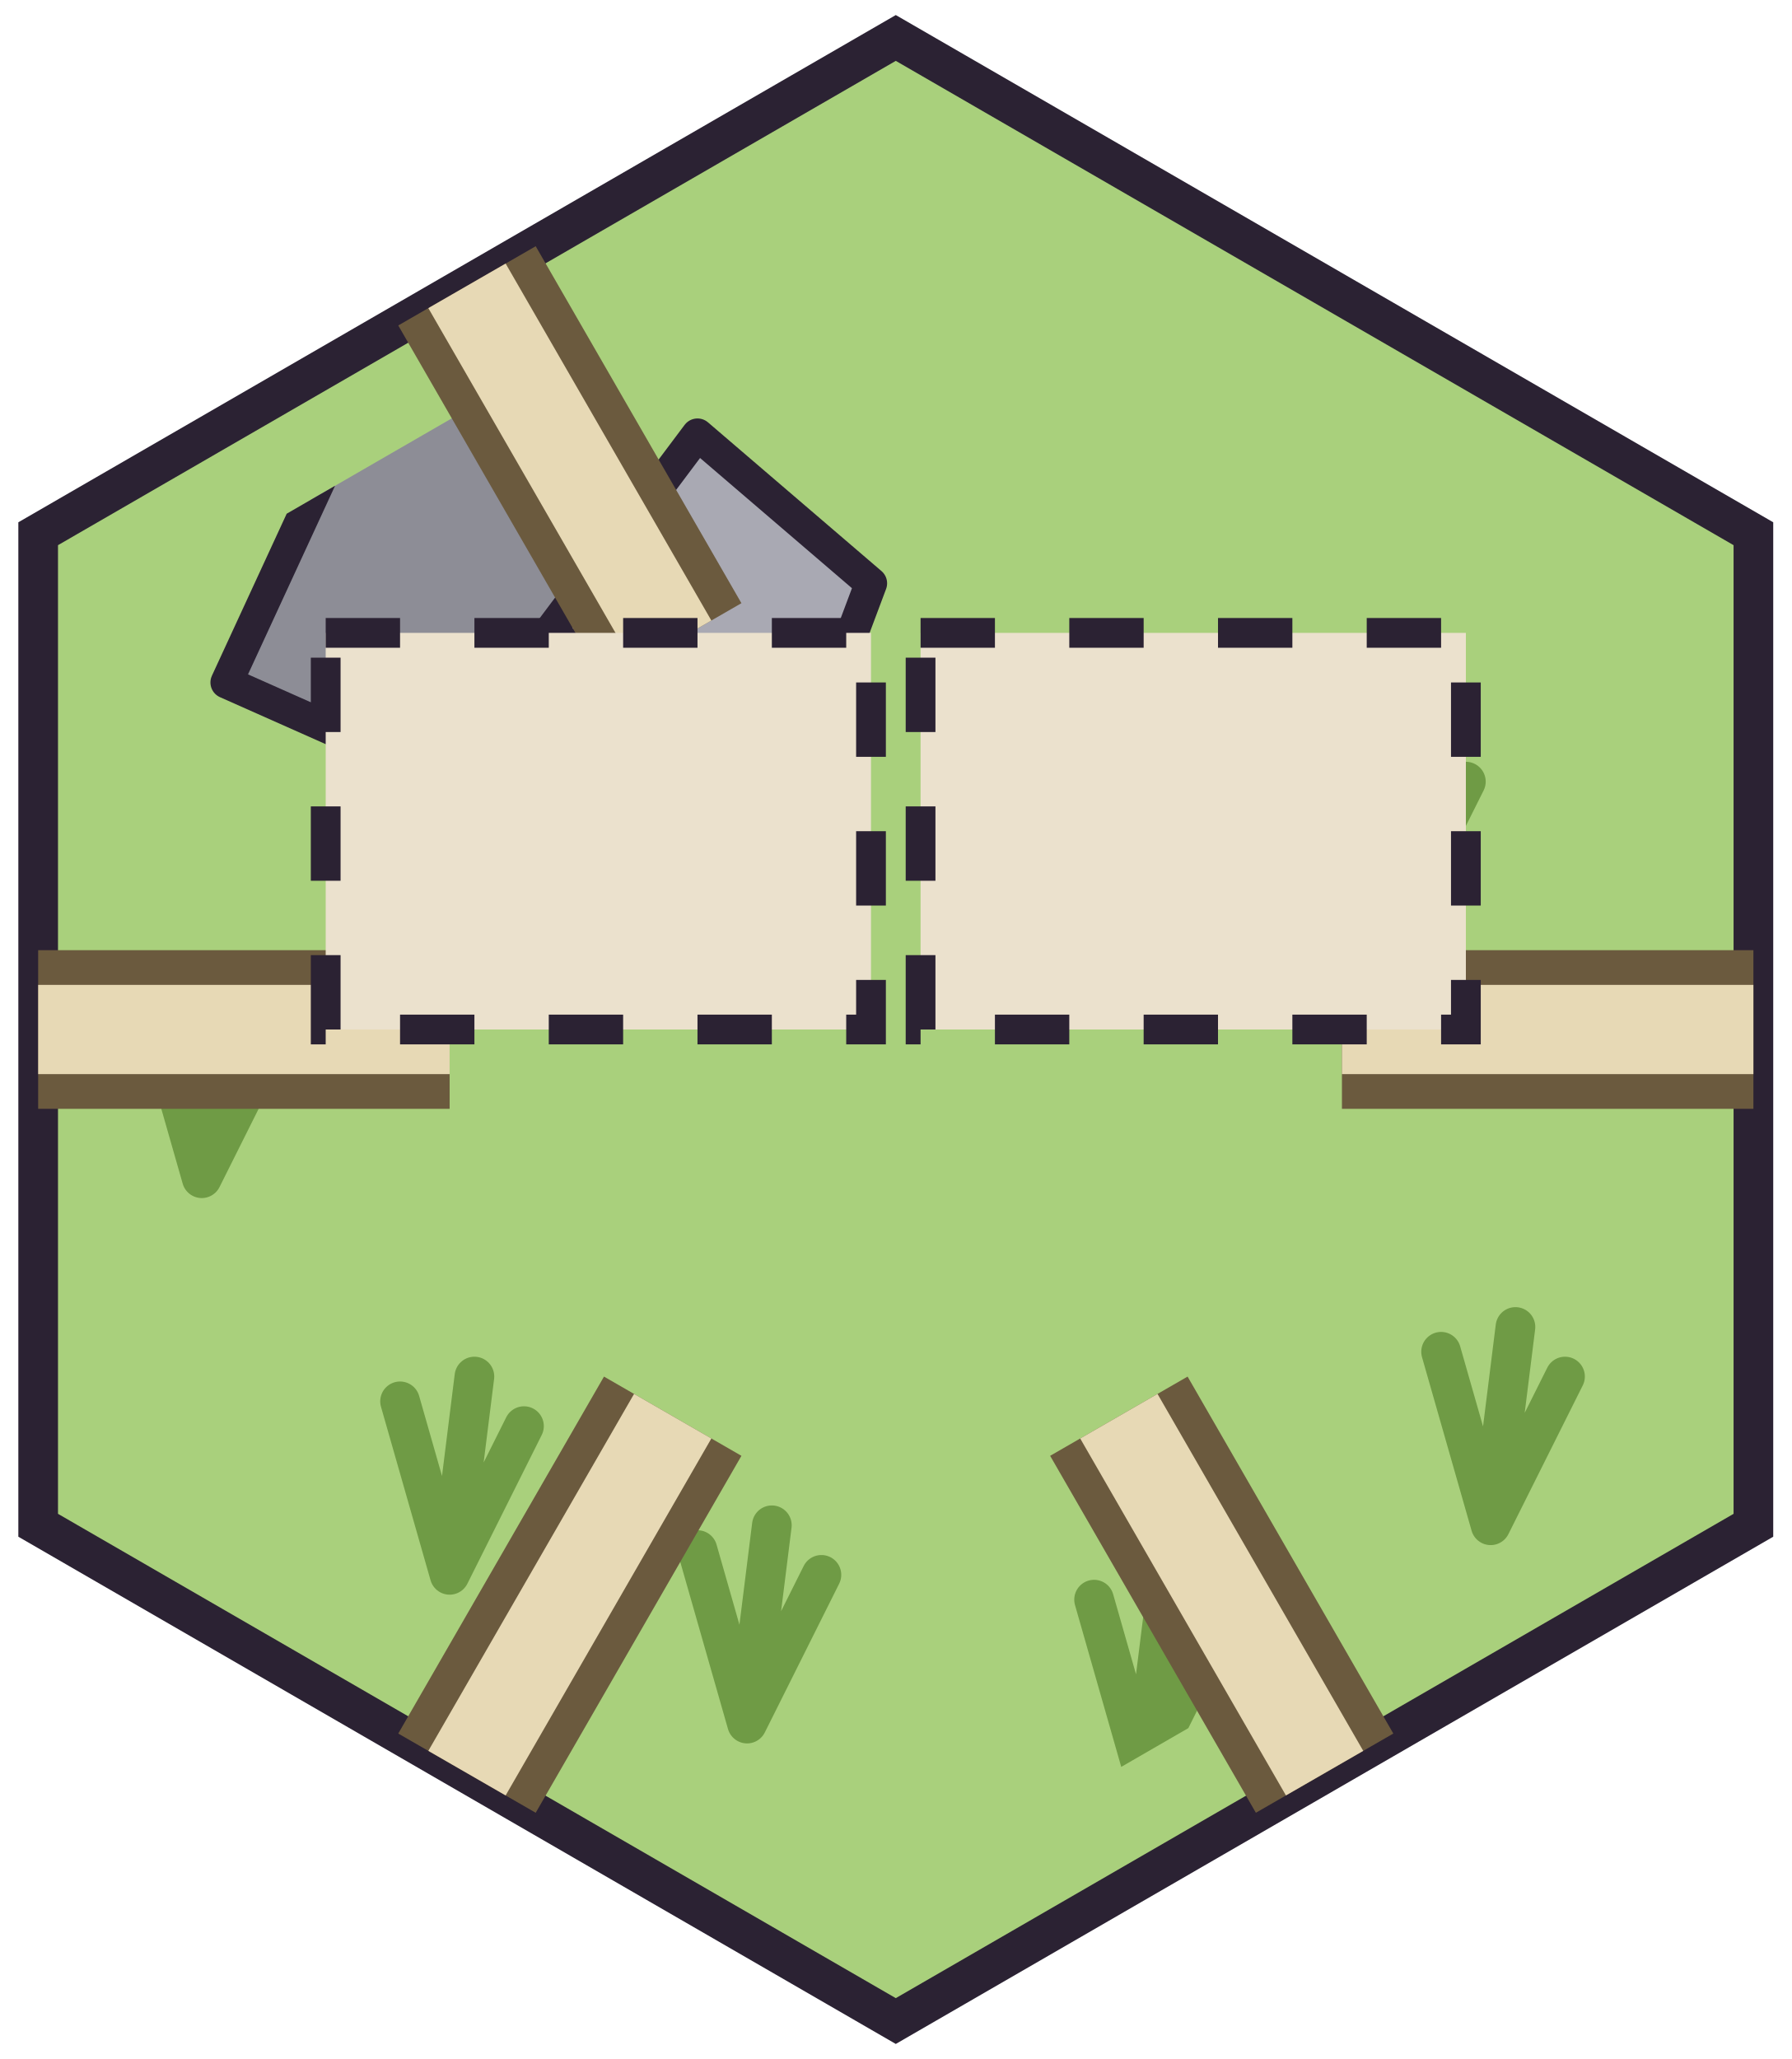
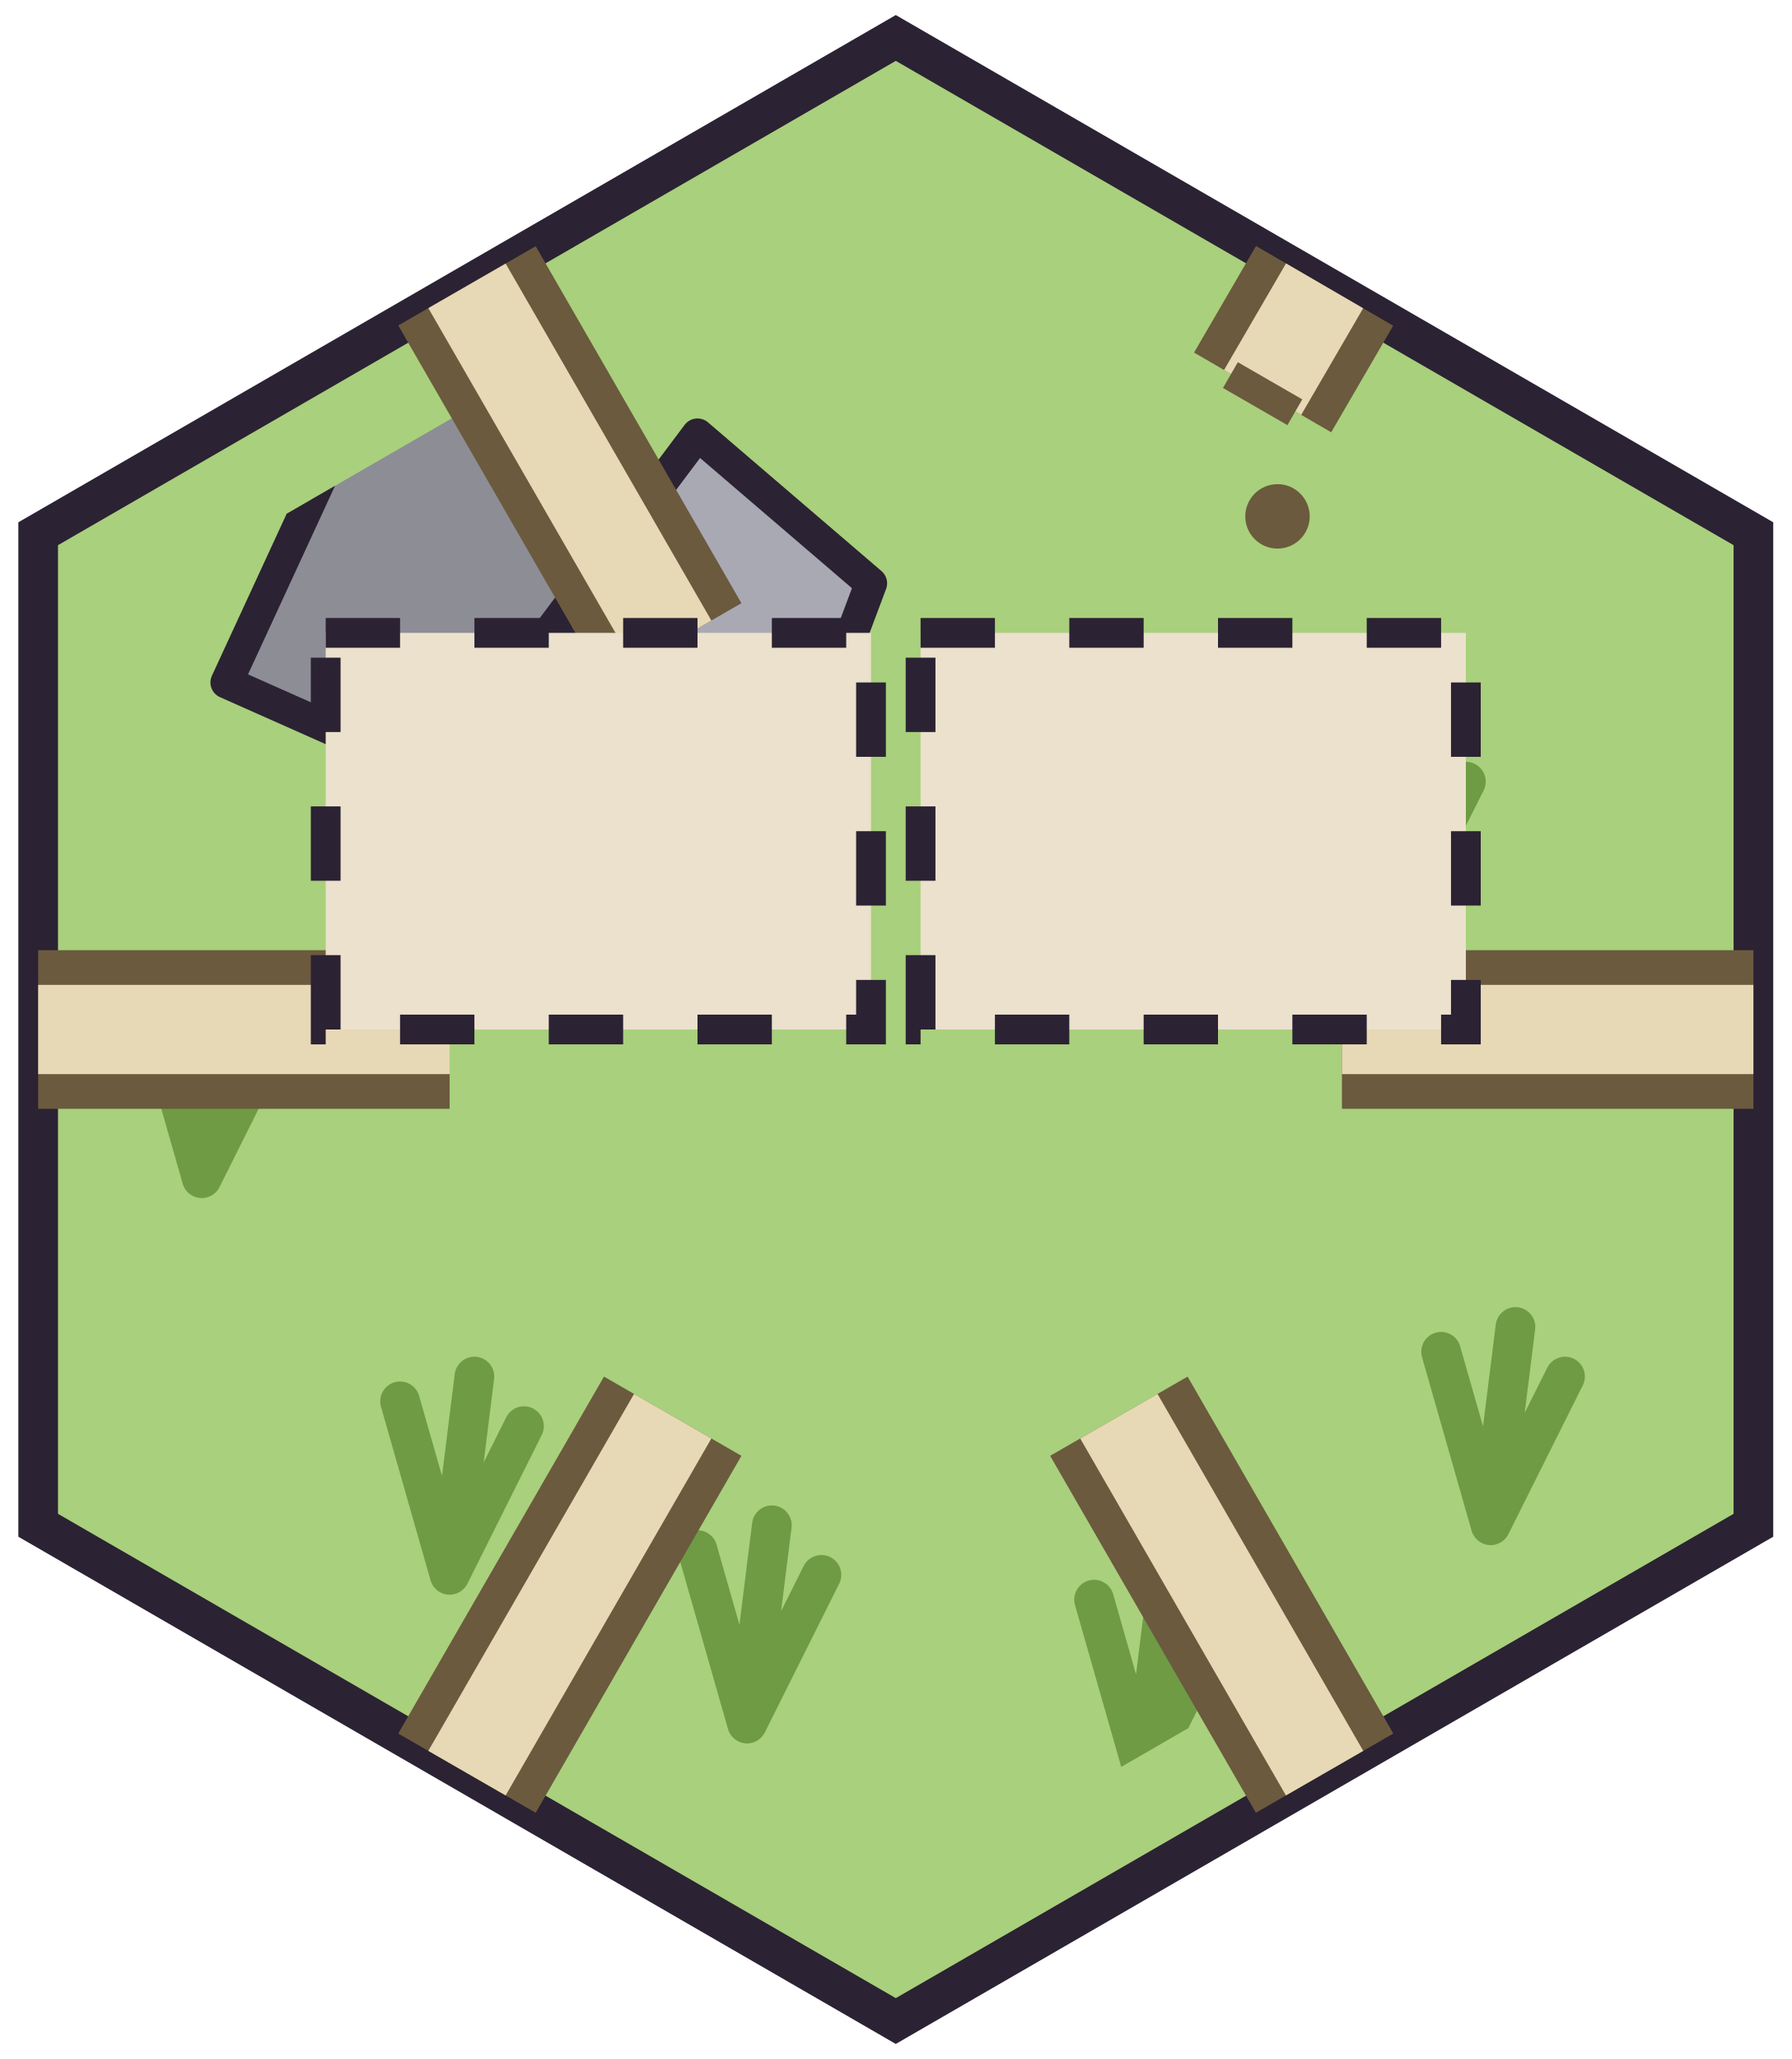
<svg xmlns="http://www.w3.org/2000/svg" viewBox="-36.14 -41.50 72.28 83.00" width="181" height="208" font-family="DejaVu Sans, Arial, sans-serif">
  <polygon points="34.6,20.0 0.0,40.0 -34.6,20.0 -34.6,-20.0 -0.0,-40.0 34.6,-20.0" fill="#a9d07c" stroke="#2b2233" stroke-width="1.6" />
  <clipPath id="c_iron">
    <polygon points="30.3,17.5 0.0,35.0 -30.3,17.5 -30.3,-17.5 -0.0,-35.0 30.3,-17.5" />
  </clipPath>
  <g clip-path="url(#c_iron)">
    <path d="M-18 22 l-2 -7 M-18 22 l1 -8 M-18 22 l3 -6" stroke="#6f9b45" stroke-width="1.6" fill="none" stroke-linecap="round" />
    <path d="M-6 28 l-2 -7 M-6 28 l1 -8 M-6 28 l3 -6" stroke="#6f9b45" stroke-width="1.6" fill="none" stroke-linecap="round" />
    <path d="M10 30 l-2 -7 M10 30 l1 -8 M10 30 l3 -6" stroke="#6f9b45" stroke-width="1.6" fill="none" stroke-linecap="round" />
    <path d="M24 20 l-2 -7 M24 20 l1 -8 M24 20 l3 -6" stroke="#6f9b45" stroke-width="1.6" fill="none" stroke-linecap="round" />
    <path d="M20 -4 l-2 -7 M20 -4 l1 -8 M20 -4 l3 -6" stroke="#6f9b45" stroke-width="1.6" fill="none" stroke-linecap="round" />
    <path d="M-28 6 l-2 -7 M-28 6 l1 -8 M-28 6 l3 -6" stroke="#6f9b45" stroke-width="1.6" fill="none" stroke-linecap="round" />
    <g stroke="#2b2233" stroke-width="1.3" stroke-linejoin="round">
      <polygon points="-27,-14 -21,-27 -12,-24 -11,-14 -18,-10" fill="#8d8d96" />
      <polygon points="-14,-16 -8,-24 -1,-18 -4,-10" fill="#a9a9b3" />
    </g>
  </g>
  <line x1="34.6" y1="0.0" x2="18.0" y2="0.0" stroke="#6b5a3e" stroke-width="6.4" />
  <line x1="34.6" y1="0.0" x2="18.0" y2="0.0" stroke="#e7d9b5" stroke-width="3.6" />
+   <line x1="17.3" y1="-30.0" x2="14.8" y2="-25.7" stroke="#6b5a3e" stroke-width="6.4" />
+   <line x1="17.3" y1="-30.0" x2="14.8" y2="-25.7" stroke="#e7d9b5" stroke-width="3.6" />
+   <line x1="16.1" y1="-24.9" x2="13.5" y2="-26.4" stroke="#6b5a3e" stroke-width="1.2" />
+   <circle cx="15.4" cy="-20.7" r="1.3" fill="#6b5a3e" />
  <line x1="-17.3" y1="-30.0" x2="-9.0" y2="-15.6" stroke="#6b5a3e" stroke-width="6.4" />
  <line x1="-17.3" y1="-30.0" x2="-9.0" y2="-15.6" stroke="#e7d9b5" stroke-width="3.6" />
  <line x1="-34.6" y1="0.0" x2="-18.0" y2="0.0" stroke="#6b5a3e" stroke-width="6.4" />
  <line x1="-34.6" y1="0.0" x2="-18.0" y2="0.0" stroke="#e7d9b5" stroke-width="3.6" />
  <line x1="-17.3" y1="30.0" x2="-9.0" y2="15.6" stroke="#6b5a3e" stroke-width="6.4" />
  <line x1="-17.3" y1="30.0" x2="-9.0" y2="15.6" stroke="#e7d9b5" stroke-width="3.6" />
  <line x1="17.3" y1="30.0" x2="9.0" y2="15.6" stroke="#6b5a3e" stroke-width="6.4" />
  <line x1="17.3" y1="30.0" x2="9.0" y2="15.6" stroke="#e7d9b5" stroke-width="3.6" />
  <rect x="-23" y="-16" width="22" height="16" fill="#ebe1cd" stroke="#2b2233" stroke-width="1.2" stroke-dasharray="3" />
  <rect x="1" y="-16" width="22" height="16" fill="#ebe1cd" stroke="#2b2233" stroke-width="1.2" stroke-dasharray="3" />
</svg>
